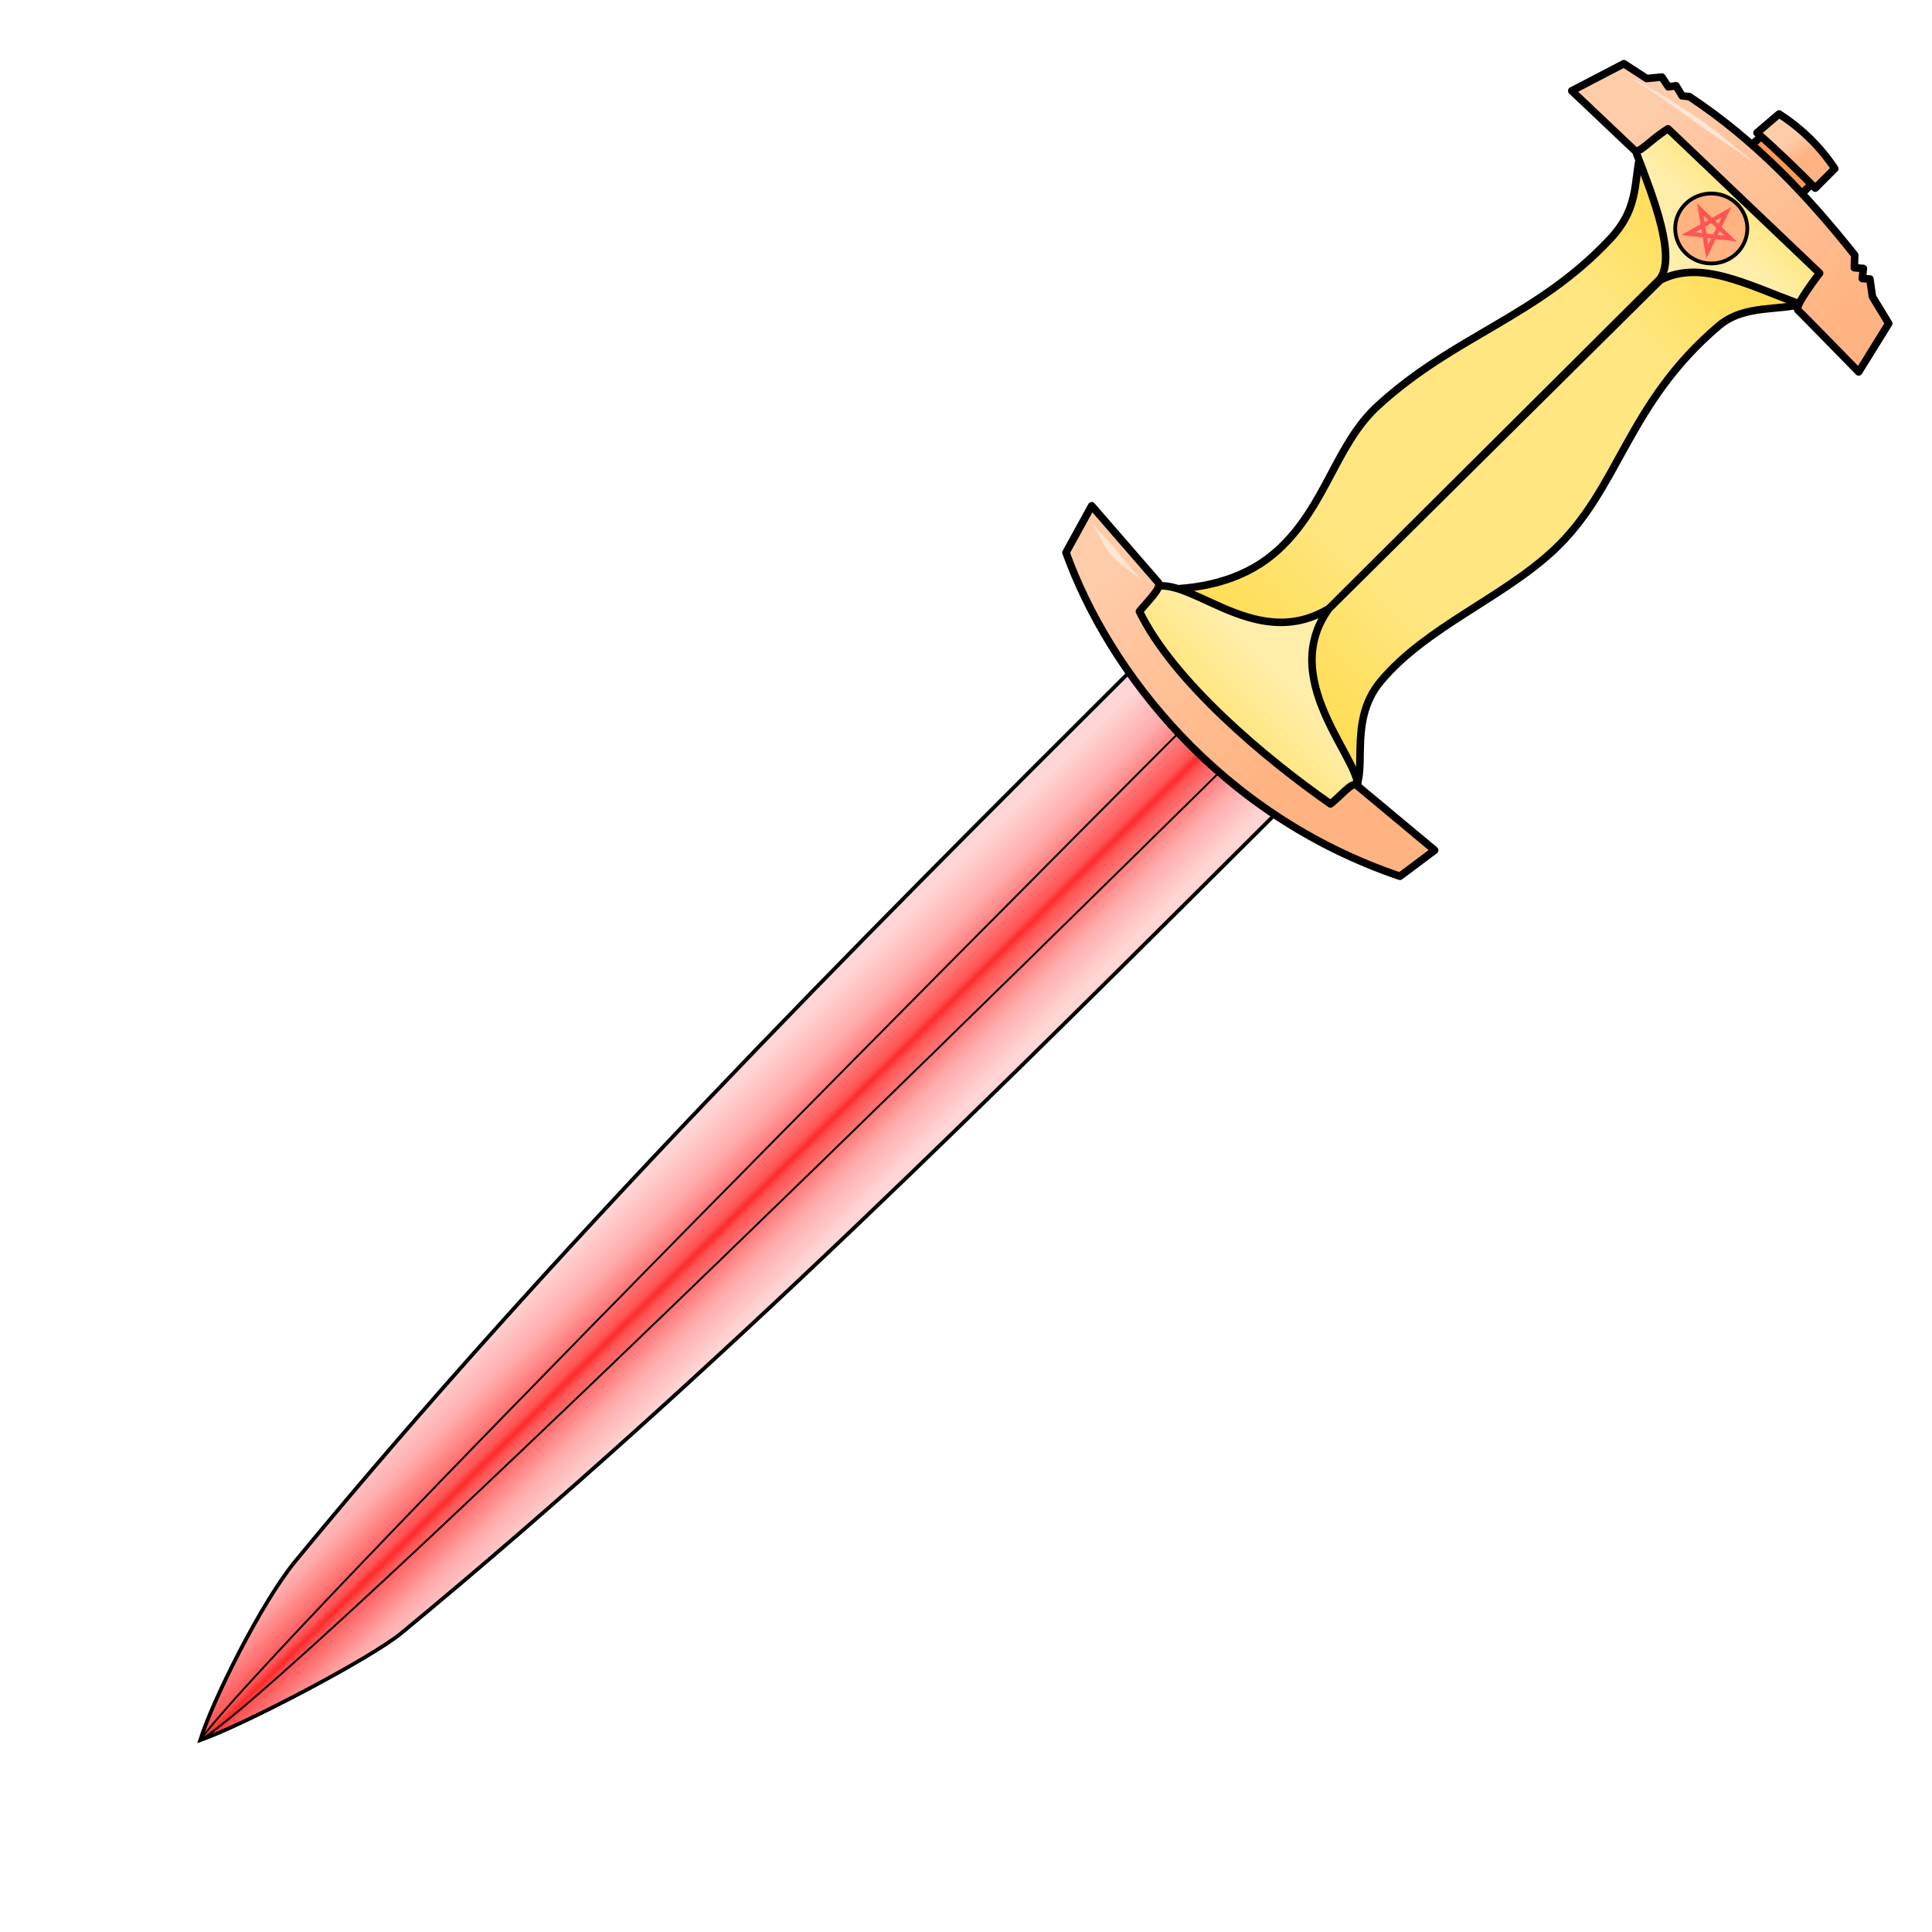
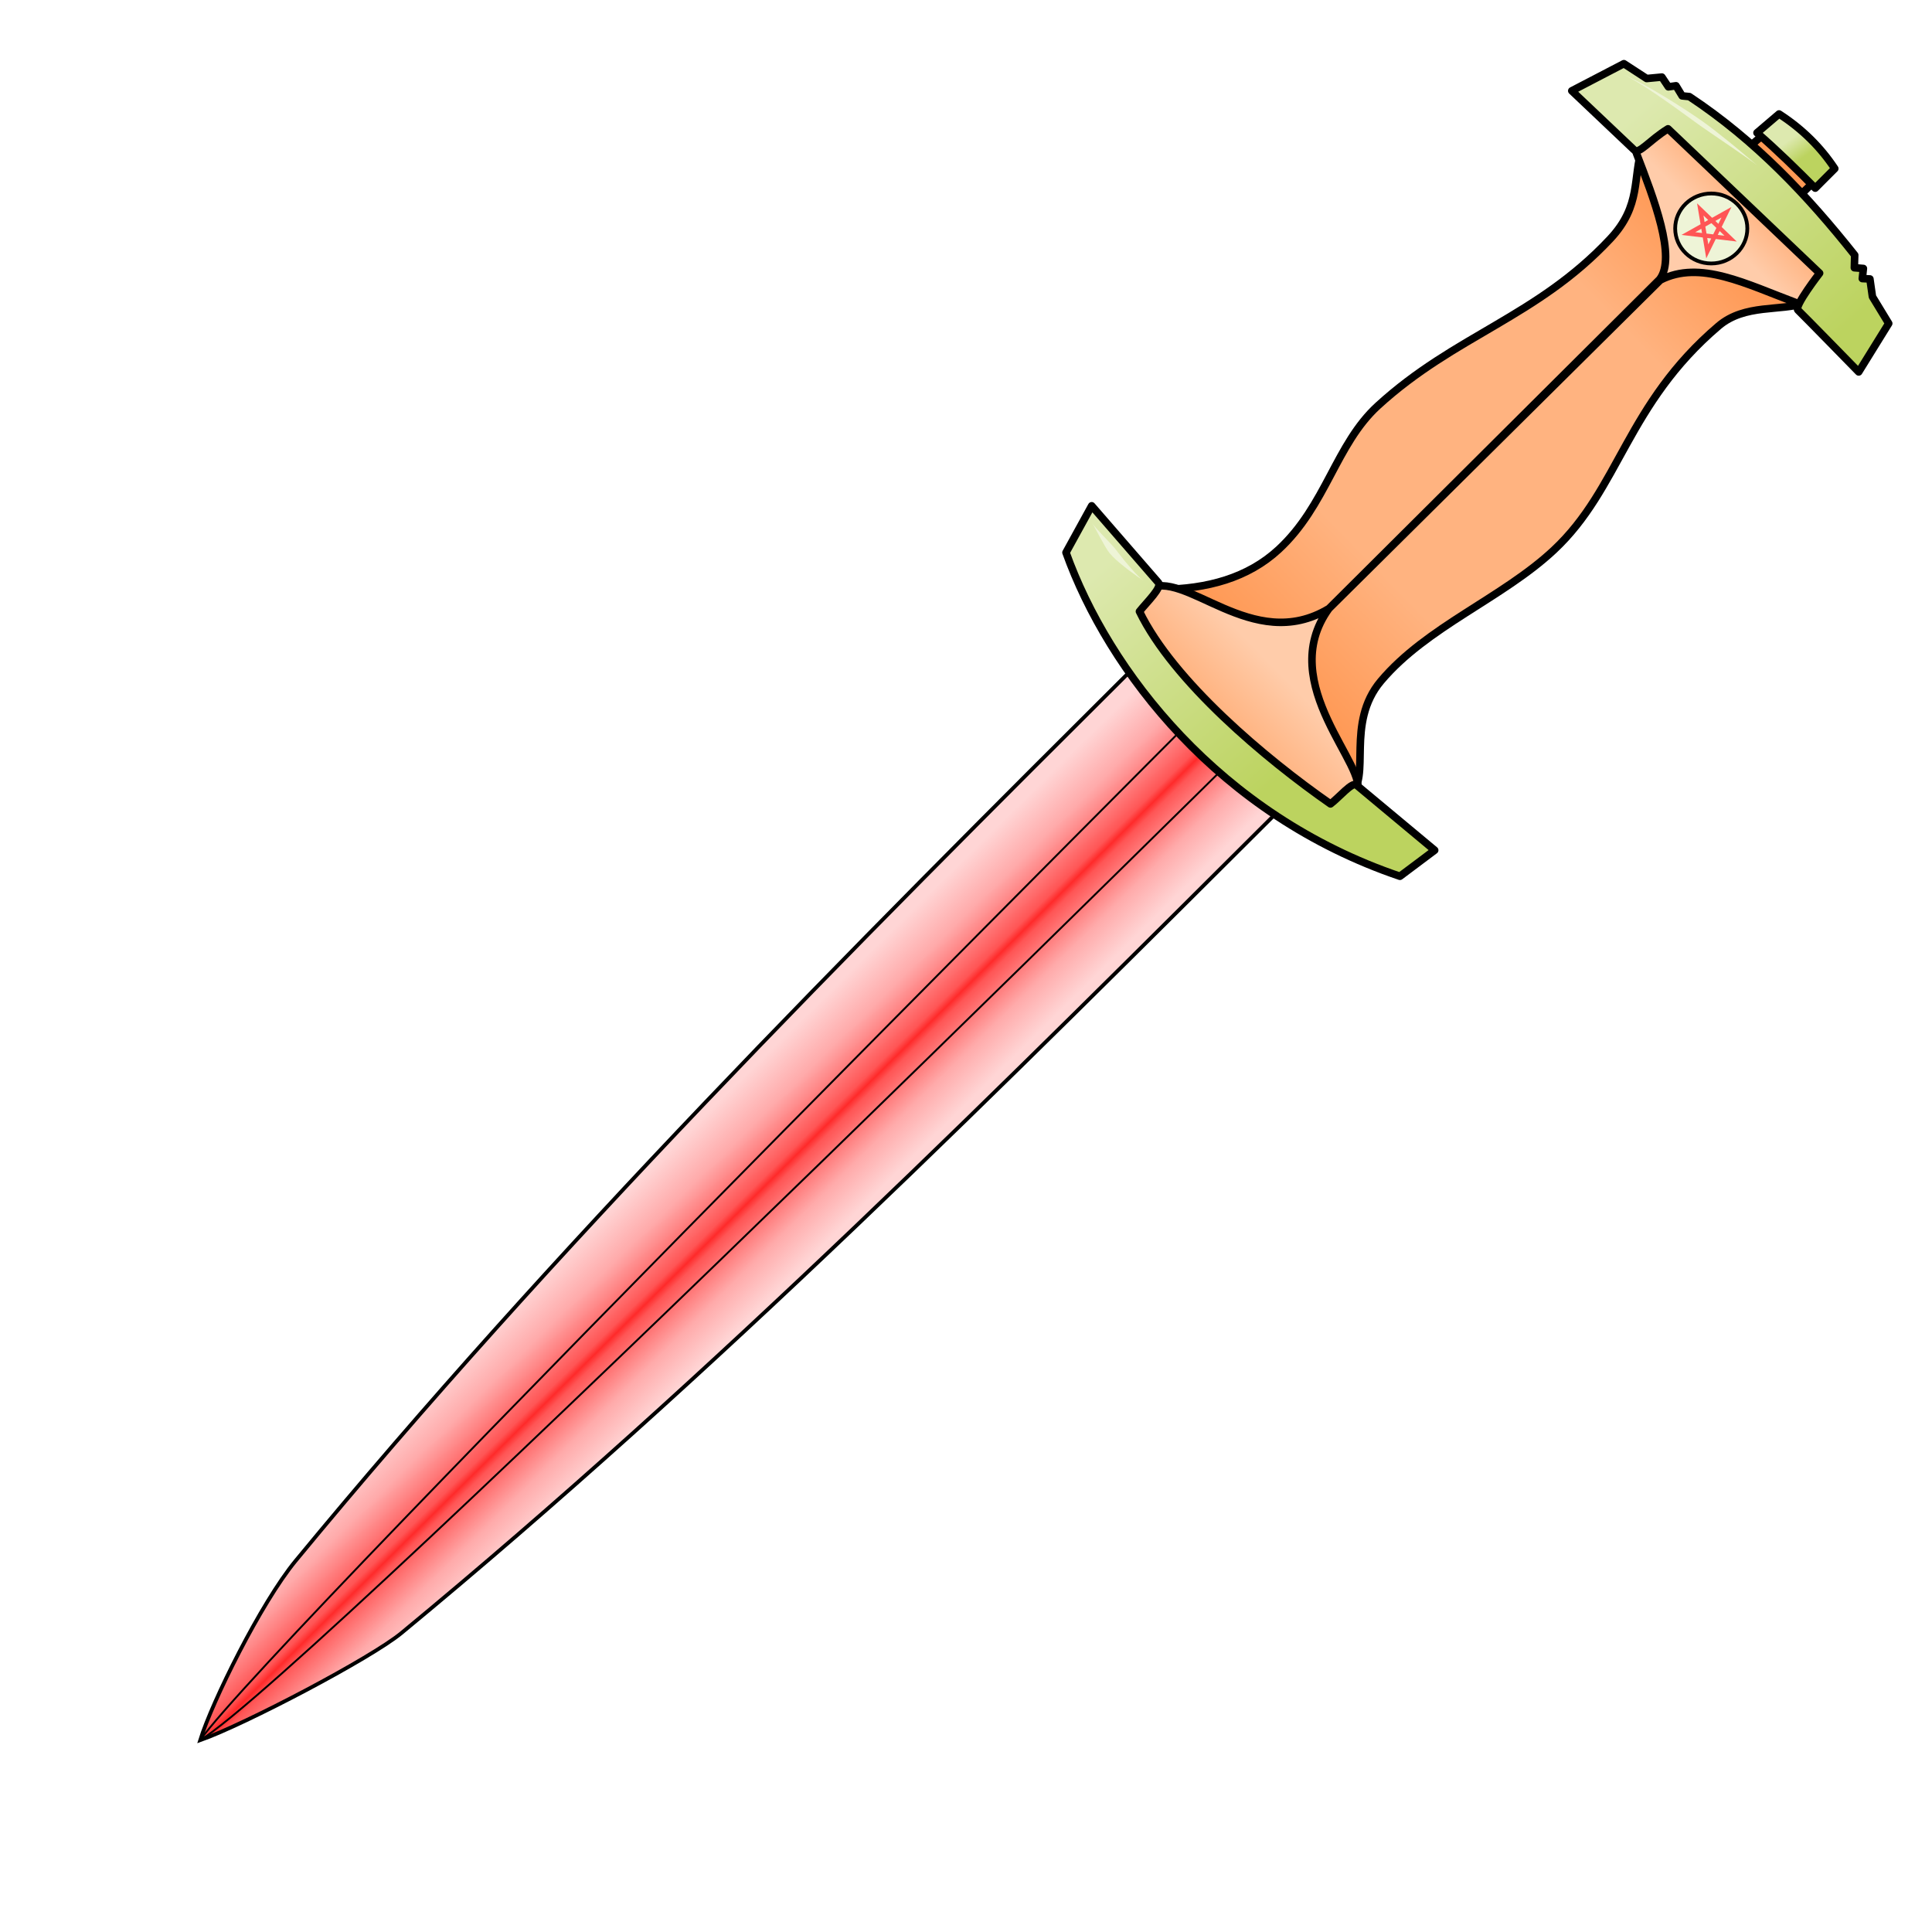
- <svg xmlns="http://www.w3.org/2000/svg" xmlns:xlink="http://www.w3.org/1999/xlink" cursor="default" version="1.1" viewBox="0 0 256 256">
+ <svg xmlns="http://www.w3.org/2000/svg" cursor="default" version="1.1" viewBox="0 0 256 256">
  <defs>
    <linearGradient id="innoGrad1" x1="96.264" x2="112.65" y1="163.34" y2="179.91" gradientTransform="translate(-1.085,-17.356)" gradientUnits="userSpaceOnUse">
      <stop stop-color="#ffd5d5" offset="0" />
      <stop stop-color="#faa" offset=".233" />
      <stop stop-color="#f55" offset=".488" />
      <stop stop-color="#ff2a2a" offset=".527" />
      <stop stop-color="#f55" offset=".568" />
      <stop stop-color="#faa" offset=".793" />
      <stop stop-color="#ffd5d5" offset="1" />
    </linearGradient>
    <linearGradient id="innoGrad3" x1="169.22" x2="227.39" y1="105.49" y2="48.678" gradientTransform="translate(-1.085,-17.356)" gradientUnits="userSpaceOnUse">
-       <stop stop-color="#fd5" offset="0" />
-       <stop stop-color="#ffe680" offset=".238" />
-       <stop stop-color="#ffe680" offset=".797" />
-       <stop stop-color="#fd5" offset="1" />
+       <stop stop-color="#f95" offset="0" />
+       <stop stop-color="#ffb380" offset=".238" />
+       <stop stop-color="#ffb380" offset=".797" />
+       <stop stop-color="#f95" offset="1" />
    </linearGradient>
    <linearGradient id="innoGrad4" x1="162.52" x2="232.32" y1="111.51" y2="42.957" gradientTransform="translate(-1.085,-17.356)" gradientUnits="userSpaceOnUse">
-       <stop stop-color="#ffe680" offset="0" />
-       <stop stop-color="#fea" offset=".095" />
-       <stop stop-color="#fea" offset=".938" />
-       <stop stop-color="#ffe680" offset="1" />
-     </linearGradient>
-     <linearGradient id="innoGrad2" x1="238.5" x2="240.22" y1="35.67" y2="38.067" gradientTransform="translate(-1.085,-17.356)" gradientUnits="userSpaceOnUse">
-       <stop stop-color="#fca" offset="0" />
+       <stop stop-color="#ffb380" offset="0" />
+       <stop stop-color="#fca" offset=".095" />
+       <stop stop-color="#fca" offset=".938" />
      <stop stop-color="#ffb380" offset="1" />
    </linearGradient>
-     <linearGradient id="linearGradient1037" x1="148.74" x2="172.9" y1="90.994" y2="118.42" gradientTransform="translate(-1.085,-17.356)" gradientUnits="userSpaceOnUse" xlink:href="#innoGrad2" />
-     <linearGradient id="linearGradient1045" x1="220.26" x2="246.92" y1="30.015" y2="59.738" gradientTransform="translate(-1.085,-17.356)" gradientUnits="userSpaceOnUse" xlink:href="#innoGrad2" />
-     <linearGradient id="linearGradient883" x1="238.5" x2="240.22" y1="35.67" y2="38.067" gradientTransform="translate(-1.085,-17.356)" gradientUnits="userSpaceOnUse" xlink:href="#innoGrad2" />
+     <linearGradient id="linearGradient1037" x1="148.74" x2="172.9" y1="90.994" y2="118.42" gradientTransform="translate(-1.085,-17.356)" gradientUnits="userSpaceOnUse">
+       <stop stop-color="#dde9af" offset="0" />
+       <stop stop-color="#bcd35f" offset="1" />
+     </linearGradient>
+     <linearGradient id="linearGradient1045" x1="220.26" x2="246.92" y1="30.015" y2="59.738" gradientTransform="translate(-1.085,-17.356)" gradientUnits="userSpaceOnUse">
+       <stop stop-color="#dde9af" offset="0" />
+       <stop stop-color="#bcd35f" offset="1" />
+     </linearGradient>
+     <linearGradient id="linearGradient883" x1="238.5" x2="240.22" y1="35.67" y2="38.067" gradientTransform="translate(-1.085,-17.356)" gradientUnits="userSpaceOnUse">
+       <stop stop-color="#dde9af" offset="0" />
+       <stop stop-color="#bcd35f" offset="1" />
+     </linearGradient>
  </defs>
-   <path d="m151.36 87.347c-39.084 38.911-77.922 77.897-112.18 119.46-4.62 5.606-11.081 18.7-12.656 23.778 5.922-2.089 22.652-10.885 26.655-14.19 41.586-34.336 79.706-72.557 117.93-110.64z" fill="url(#innoGrad1)" fill-rule="evenodd" stroke="#000" stroke-width=".5" />
-   <path d="m174.13 79.111s-138.15 138.04-147.61 151.47c14.642-8.778 154.39-147.35 154.39-147.35" fill="none" stroke="#000" stroke-linecap="round" stroke-linejoin="round" stroke-width=".25" />
-   <g fill-rule="evenodd" stroke="#000">
-     <path d="m153.83 78.102c6.14-0.051 11.526-1.53 15.594-5.288 6.308-5.828 7.565-13.942 13.152-19.051 10.26-9.383 21.043-11.714 30.78-22.102 4.198-4.48 2.934-8.087 4.271-12.203l21.56 20.678c-3.183 1.145-7.976 0.087-11.458 3.05-12.219 10.401-13.076 21.508-21.83 29.695-6.834 6.39-16.841 10.148-22.916 17.356-4.762 5.65-1.188 12.885-4.136 15.051z" fill="url(#innoGrad3)" />
-     <path d="m151.99 78.132c4.943-3.031 13.9 8.686 24.105 2.504l43.817-43.625c2.251-2.918-0.78-10.733-3.068-16.683-0.538-1.398 3.443-2.946 5.177-4.41l21.286 21.38c-1.598 1.055-2.927 3.707-5.082 2.9-6.967-2.607-12.959-5.773-18.217-3.091l-43.913 43.529c-7.288 10.028 5.6 21.173 3.644 24.449l-4.866 4.722-26.295-26.87z" fill="url(#innoGrad4)" />
-     <path d="m231.56 19.657 2.637-2.301 6.568 6.328-2.397 2.349z" fill="#f95" />
-     <g stroke-linejoin="round">
-       <path d="m208.27 12.034 8.245 7.814c0.607 0.72 2.026-1.262 4.507-2.78l20.086 19.128s-3.407 4.387-2.876 4.89c0.514 0.474 8.054 8.197 8.054 8.197l3.979-6.424-2.158-3.547-0.335-2.35-1.007-0.047 0.144-1.342-1.199-0.096 0.048-1.678c-6.236-7.852-13.129-15.18-21.908-20.998l-0.959-0.096-0.815-1.342-1.006 0.144-0.863-1.294-2.014 0.191-3.02-1.965z" fill="url(#linearGradient1045)" />
-       <path d="m141.25 73.213 3.405-6.192 8.821 10.163c0.588 0.607-1.476 2.557-2.493 3.835 4.491 9.265 16.71 19.508 25.312 25.504 1.107-0.81 2.924-3.028 3.452-2.493l10.355 8.63-4.602 3.45c-23.957-8.113-38.626-27.212-44.25-42.897z" fill="url(#linearGradient1037)" />
-       <path d="m232.81 17.595c2.725 2.369 5.246 4.84 7.718 7.335l2.589-2.589c-1.844-2.783-4.26-5.222-7.383-7.239z" fill="url(#linearGradient883)" />
+   <g stroke="#000">
+     <path d="m151.36 87.347c-39.084 38.911-77.922 77.897-112.18 119.46-4.62 5.606-11.081 18.7-12.656 23.778 5.922-2.089 22.652-10.885 26.655-14.19 41.586-34.336 79.706-72.557 117.93-110.64z" fill="url(#innoGrad1)" fill-rule="evenodd" stroke-width=".5" />
+     <path d="m174.13 79.111s-138.15 138.04-147.61 151.47c14.642-8.778 154.39-147.35 154.39-147.35" fill="none" stroke-linecap="round" stroke-linejoin="round" stroke-width=".25" />
+     <g fill-rule="evenodd">
+       <path d="m153.83 78.102c6.14-0.051 11.526-1.53 15.594-5.288 6.308-5.828 7.565-13.942 13.152-19.051 10.26-9.383 21.043-11.714 30.78-22.102 4.198-4.48 2.934-8.087 4.271-12.203l21.56 20.678c-3.183 1.145-7.976 0.087-11.458 3.05-12.219 10.401-13.076 21.508-21.83 29.695-6.834 6.39-16.841 10.148-22.916 17.356-4.762 5.65-1.188 12.885-4.136 15.051z" fill="url(#innoGrad3)" />
+       <path d="m151.99 78.132c4.943-3.031 13.9 8.686 24.105 2.504l43.817-43.625c2.251-2.918-0.78-10.733-3.068-16.683-0.538-1.398 3.443-2.946 5.177-4.41l21.286 21.38c-1.598 1.055-2.927 3.707-5.082 2.9-6.967-2.607-12.959-5.773-18.217-3.091l-43.913 43.529c-7.288 10.028 5.6 21.173 3.644 24.449l-4.866 4.722-26.295-26.87z" fill="url(#innoGrad4)" />
+       <path d="m231.56 19.657 2.637-2.301 6.568 6.328-2.397 2.349z" fill="#f95" />
+       <g stroke-linejoin="round">
+         <path d="m208.27 12.034 8.245 7.814c0.607 0.72 2.026-1.262 4.507-2.78l20.086 19.128s-3.407 4.387-2.876 4.89c0.514 0.474 8.054 8.197 8.054 8.197l3.979-6.424-2.158-3.547-0.335-2.35-1.007-0.047 0.144-1.342-1.199-0.096 0.048-1.678c-6.236-7.852-13.129-15.18-21.908-20.998l-0.959-0.096-0.815-1.342-1.006 0.144-0.863-1.294-2.014 0.191-3.02-1.965z" fill="url(#linearGradient1045)" />
+         <path d="m141.25 73.213 3.405-6.192 8.821 10.163c0.588 0.607-1.476 2.557-2.493 3.835 4.491 9.265 16.71 19.508 25.312 25.504 1.107-0.81 2.924-3.028 3.452-2.493l10.355 8.63-4.602 3.45c-23.957-8.113-38.626-27.212-44.25-42.897z" fill="url(#linearGradient1037)" />
+         <path d="m232.81 17.595c2.725 2.369 5.246 4.84 7.718 7.335l2.589-2.589c-1.844-2.783-4.26-5.222-7.383-7.239z" fill="url(#linearGradient883)" />
+       </g>
    </g>
+     <ellipse cx="226.75" cy="30.275" rx="4.53" ry="4.386" fill="#eef4d7" stroke-linecap="round" stroke-linejoin="round" paint-order="stroke fill markers" />
  </g>
-   <ellipse cx="226.75" cy="30.275" rx="4.53" ry="4.386" fill="#ffb380" stroke="#000" stroke-linecap="round" stroke-linejoin="round" paint-order="stroke fill markers" />
  <path d="m223.72 30.948 5.045-2.823-2.54 5.182-0.93-5.557 4.022 3.868z" fill="none" stroke="#f55" stroke-linecap="round" stroke-width=".573" />
-   <path d="M144.746 69.356c.436.678 1.655 3.174 2.263 3.914.112.136.266.306.45.496 1.096 1.126 3.328 2.69 4.066 3.183-.738-.492-2.477-2.539-3.392-3.76a15.785 15.785 0 0 0-.398-.516c-.59-.719-2.553-2.64-2.99-3.317zM215.116 9.875c.759.343 2.072 1.095 4.099 2.46 1.775 1.194 3.52 2.463 4.95 3.506.46.335.854.622 1.166.844.655.466 2.476 1.697 3.761 2.577 1.838 1.26 3.226 2.232 3.722 2.631-.515-.415-1.826-1.573-3.497-2.932-1.38-1.123-2.775-2.209-3.61-2.803a56.296 56.296 0 0 0-1.19-.82 100.26 100.26 0 0 0-5.153-3.243c-2.198-1.283-3.407-1.84-4.248-2.22z" fill="#ffe6d5" />
+   <path d="M144.746 69.356c.436.678 1.655 3.174 2.263 3.914.112.136.266.306.45.496 1.096 1.126 3.328 2.69 4.066 3.183-.738-.492-2.477-2.539-3.392-3.76a15.785 15.785 0 0 0-.398-.516c-.59-.719-2.553-2.64-2.99-3.317zM215.116 9.875c.759.343 2.072 1.095 4.099 2.46 1.775 1.194 3.52 2.463 4.95 3.506.46.335.854.622 1.166.844.655.466 2.476 1.697 3.761 2.577 1.838 1.26 3.226 2.232 3.722 2.631-.515-.415-1.826-1.573-3.497-2.932-1.38-1.123-2.775-2.209-3.61-2.803a56.296 56.296 0 0 0-1.19-.82 100.26 100.26 0 0 0-5.153-3.243c-2.198-1.283-3.407-1.84-4.248-2.22z" fill="#eef4d7" />
</svg>
